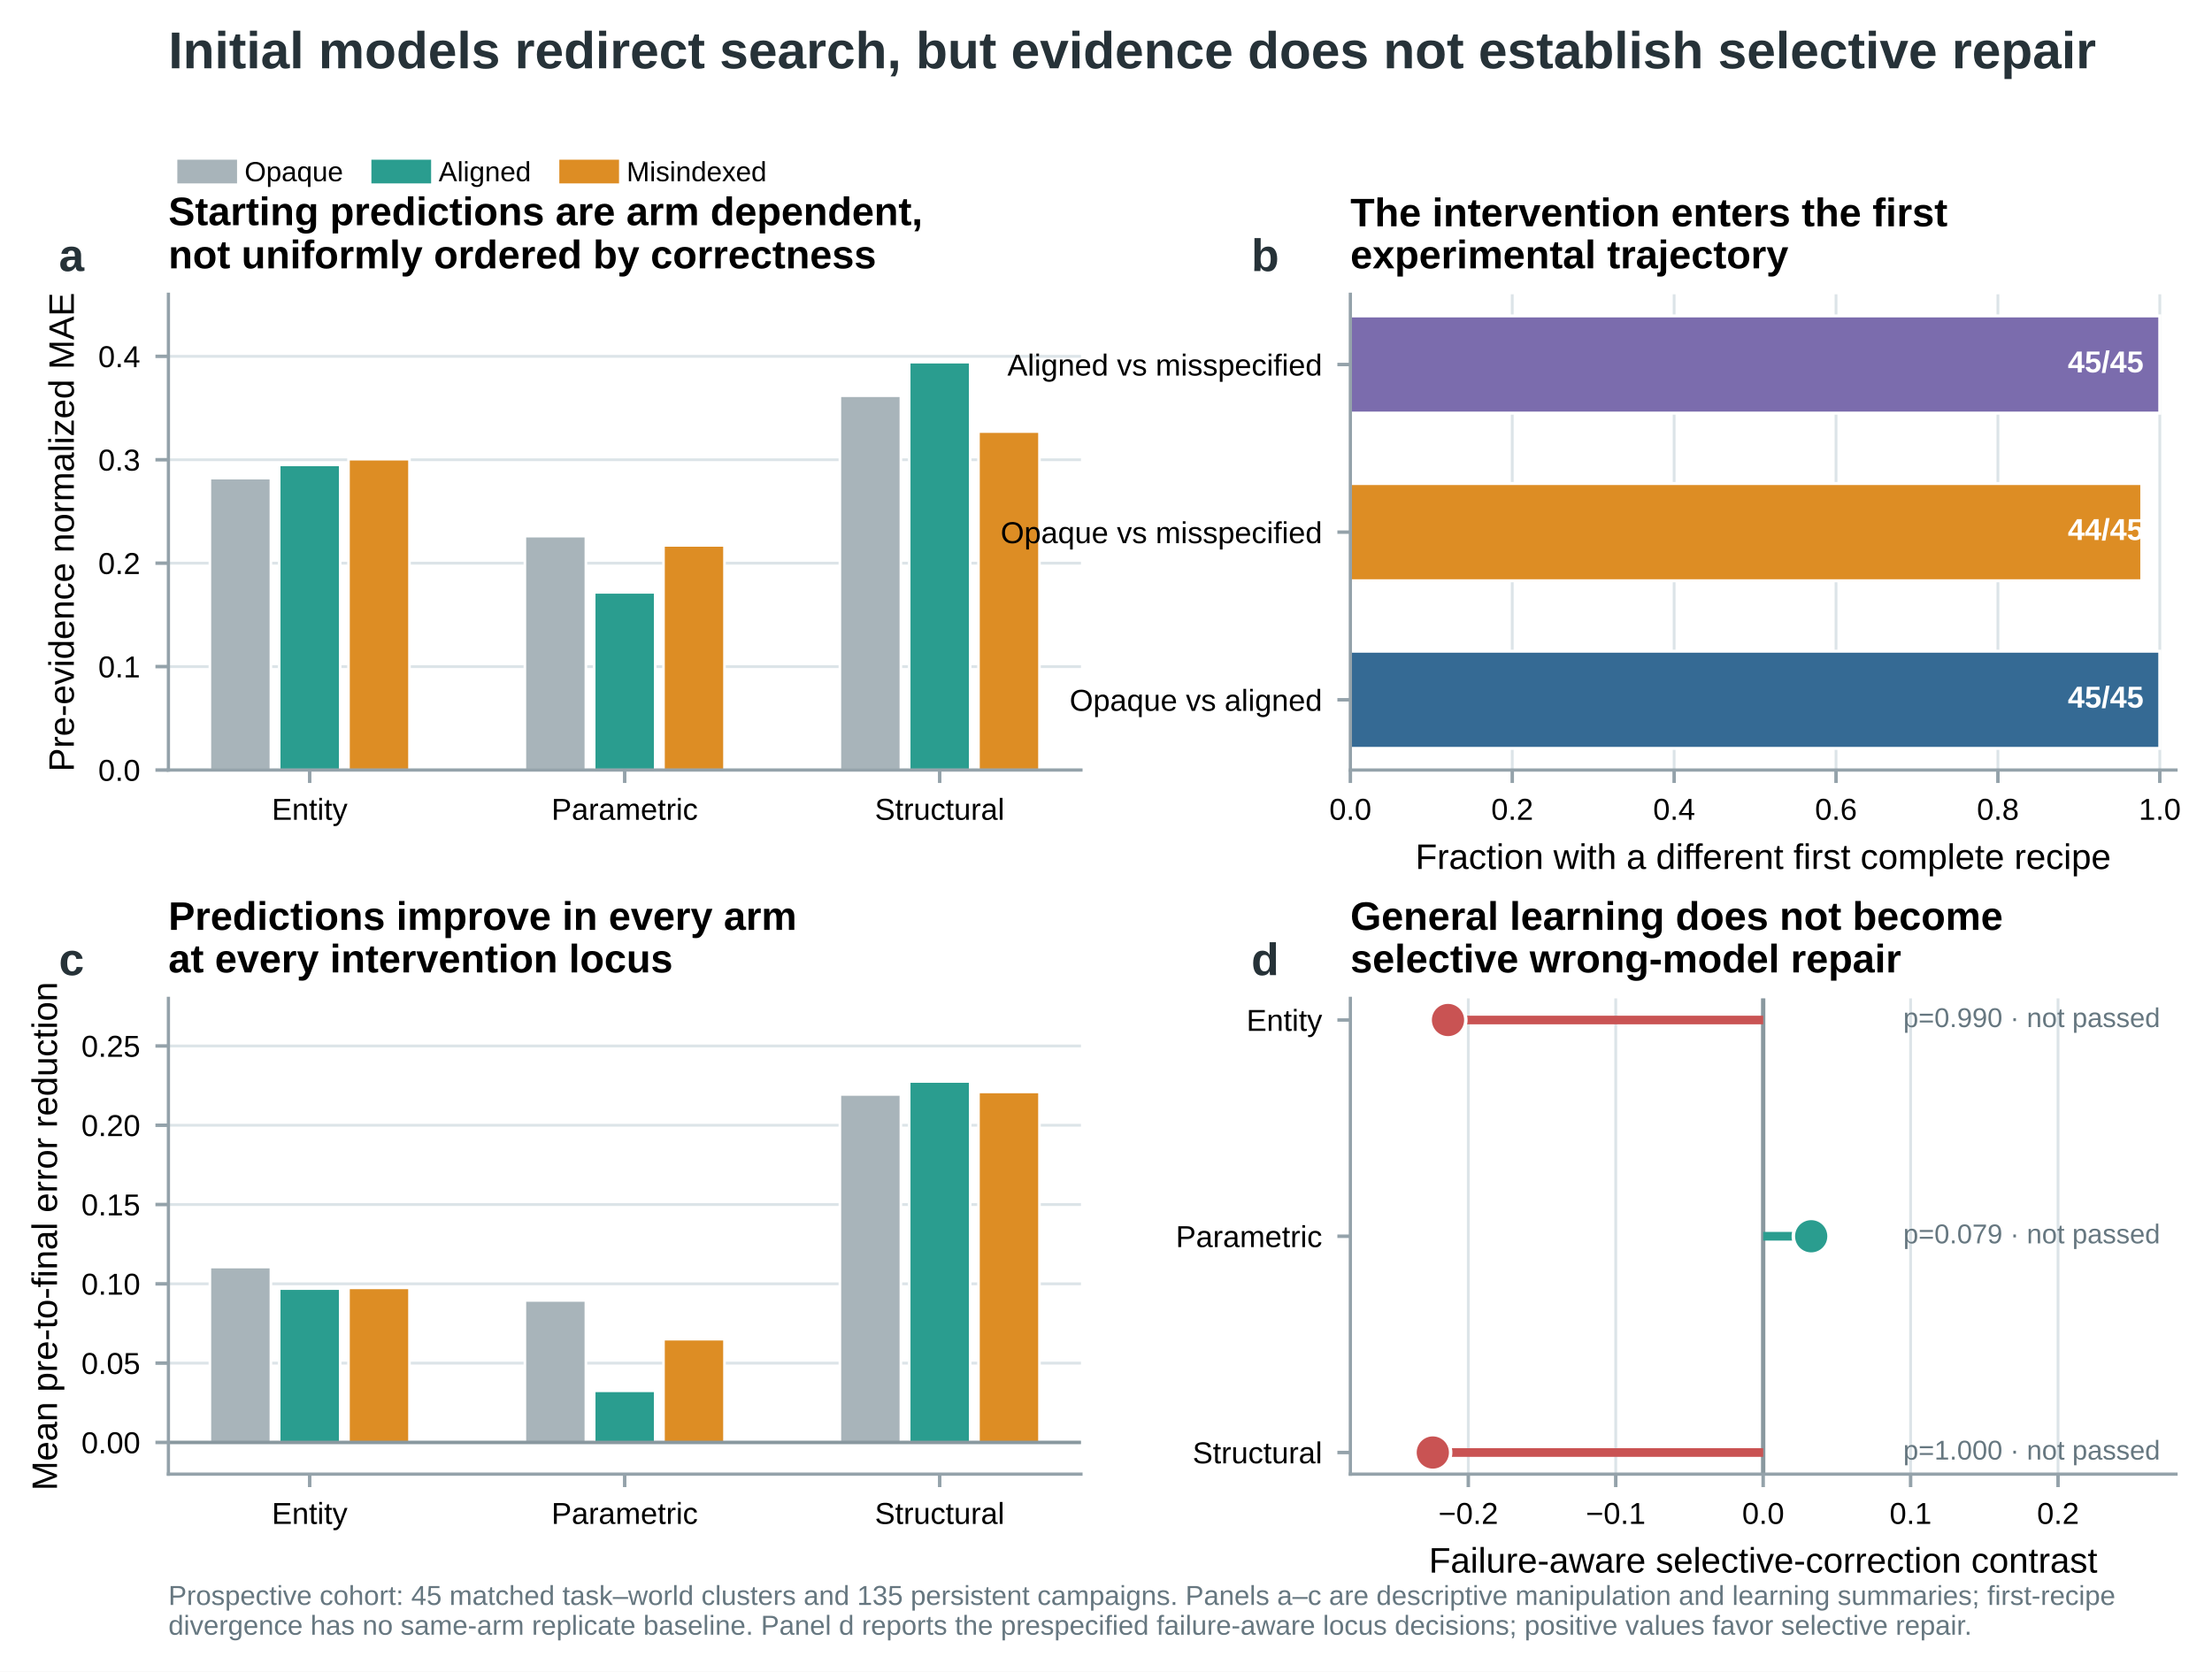
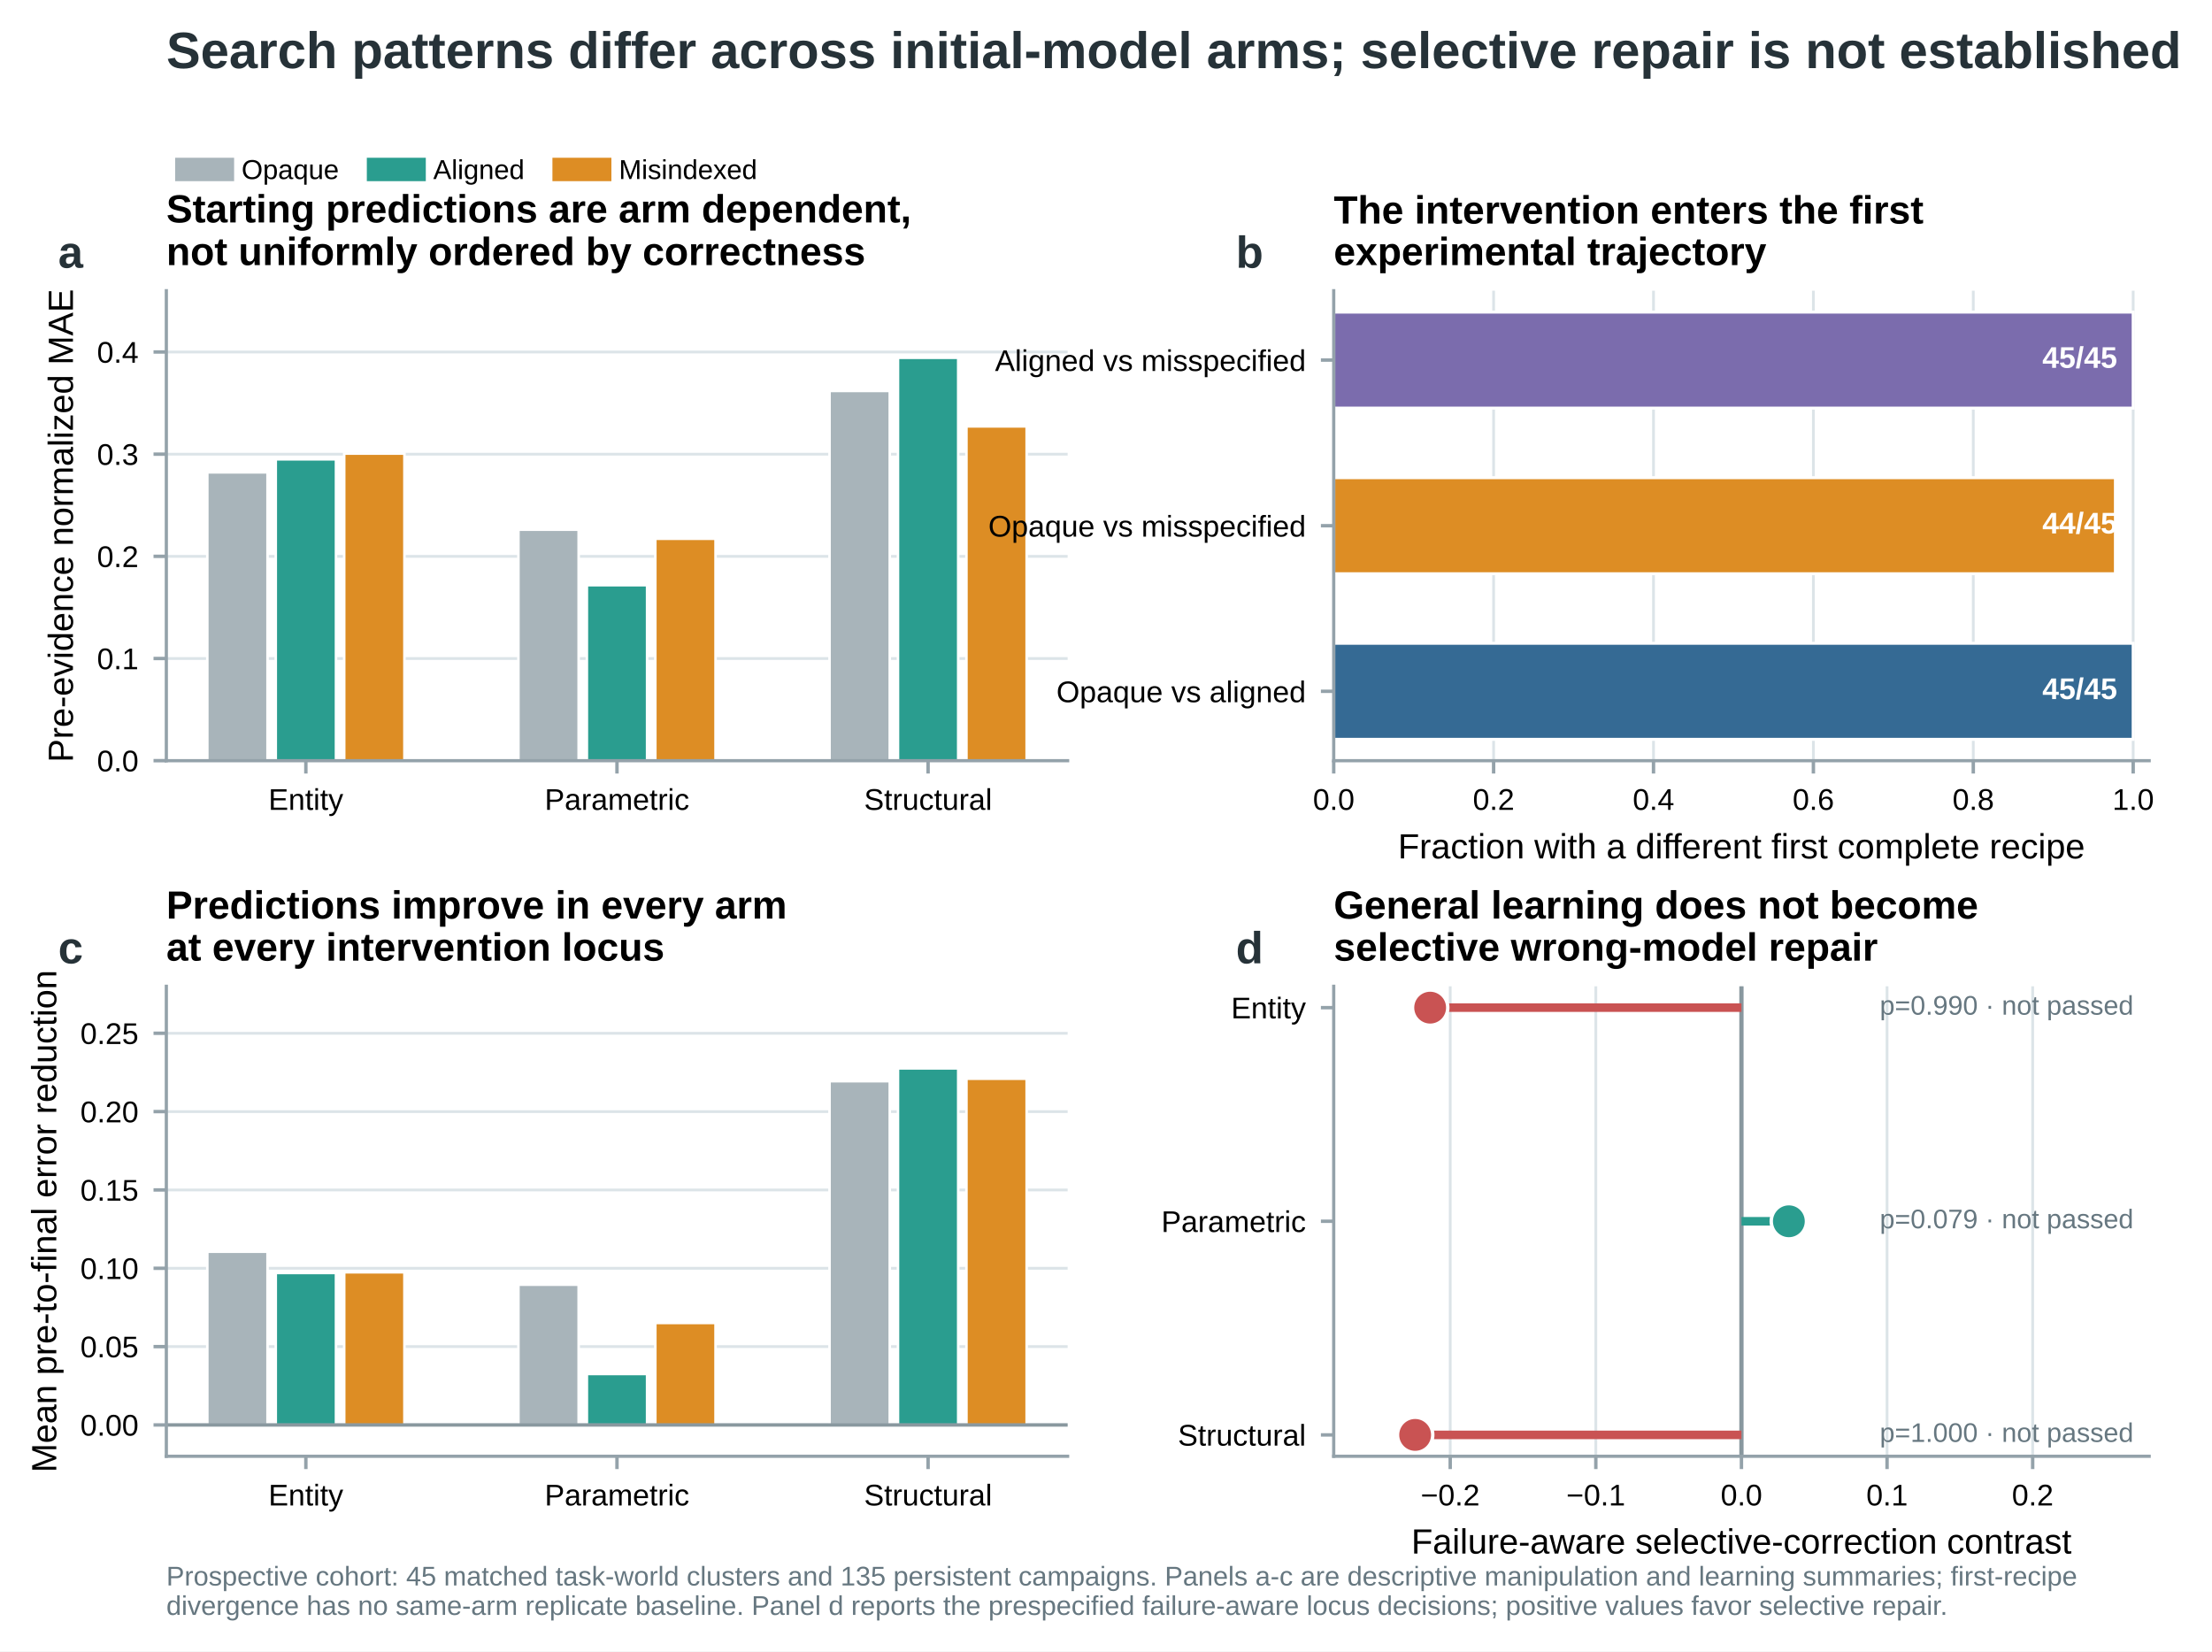
- <svg xmlns="http://www.w3.org/2000/svg" xmlns:xlink="http://www.w3.org/1999/xlink" width="511.213pt" height="386.395pt" viewBox="0 0 511.213 386.395" version="1.1">
+ <svg xmlns="http://www.w3.org/2000/svg" xmlns:xlink="http://www.w3.org/1999/xlink" width="517.592pt" height="386.395pt" viewBox="0 0 517.592 386.395" version="1.1">
  <defs>
    <style type="text/css">*{stroke-linejoin: round; stroke-linecap: butt}</style>
  </defs>
  <g id="figure_1">
    <g id="patch_1">
-       <path d="M 0 386.395 L 511.213 386.395 L 511.213 0 L 0 0 z " style="fill: #ffffff" />
+       <path d="M 0 386.395 L 517.592 386.395 L 517.592 0 L 0 0 z " style="fill: #ffffff" />
    </g>
    <g id="axes_1">
      <g id="patch_2">
        <path d="M 38.922 177.989 L 249.816 177.989 L 249.816 68.022 L 38.922 68.022 z " style="fill: #ffffff" />
      </g>
      <g id="matplotlib.axis_1">
        <g id="xtick_1">
          <g id="line2d_1">
            <defs>
              <path id="mb5699b8cd7" d="M 0 0 L 0 3 " style="stroke: #94a2aa; stroke-width: 0.8" />
            </defs>
            <g>
              <use xlink:href="#mb5699b8cd7" x="71.57" y="177.989" style="fill: #94a2aa; stroke: #94a2aa; stroke-width: 0.8" />
            </g>
          </g>
          <g id="text_1">
            <text style="font-size: 7px; font-family: 'Arial', 'Helvetica', 'DejaVu Sans', sans-serif; text-anchor: middle" x="71.57" y="189.499" transform="rotate(-0 71.57045 189.4994)">Entity</text>
          </g>
        </g>
        <g id="xtick_2">
          <g id="line2d_2">
            <g>
              <use xlink:href="#mb5699b8cd7" x="144.369" y="177.989" style="fill: #94a2aa; stroke: #94a2aa; stroke-width: 0.8" />
            </g>
          </g>
          <g id="text_2">
            <text style="font-size: 7px; font-family: 'Arial', 'Helvetica', 'DejaVu Sans', sans-serif; text-anchor: middle" x="144.369" y="189.499" transform="rotate(-0 144.369 189.4994)">Parametric</text>
          </g>
        </g>
        <g id="xtick_3">
          <g id="line2d_3">
            <g>
              <use xlink:href="#mb5699b8cd7" x="217.168" y="177.989" style="fill: #94a2aa; stroke: #94a2aa; stroke-width: 0.8" />
            </g>
          </g>
          <g id="text_3">
            <text style="font-size: 7px; font-family: 'Arial', 'Helvetica', 'DejaVu Sans', sans-serif; text-anchor: middle" x="217.168" y="189.499" transform="rotate(-0 217.1676 189.4994)">Structural</text>
          </g>
        </g>
      </g>
      <g id="matplotlib.axis_2">
        <g id="ytick_1">
          <g id="line2d_4">
            <path d="M 38.922 177.989 L 249.816 177.989 " clip-path="url(#pa6fb1b45cb)" style="fill: none; stroke: #dce4e8; stroke-width: 0.65; stroke-linecap: square" />
          </g>
          <g id="line2d_5">
            <defs>
              <path id="m70a589912c" d="M 0 0 L -3 0 " style="stroke: #94a2aa; stroke-width: 0.8" />
            </defs>
            <g>
              <use xlink:href="#m70a589912c" x="38.922" y="177.989" style="fill: #94a2aa; stroke: #94a2aa; stroke-width: 0.8" />
            </g>
          </g>
          <g id="text_4">
            <text style="font-size: 7px; font-family: 'Arial', 'Helvetica', 'DejaVu Sans', sans-serif; text-anchor: end" x="32.422" y="180.494" transform="rotate(-0 32.42175 180.4942)">0.0</text>
          </g>
        </g>
        <g id="ytick_2">
          <g id="line2d_6">
            <path d="M 38.922 154.083 L 249.816 154.083 " clip-path="url(#pa6fb1b45cb)" style="fill: none; stroke: #dce4e8; stroke-width: 0.65; stroke-linecap: square" />
          </g>
          <g id="line2d_7">
            <g>
              <use xlink:href="#m70a589912c" x="38.922" y="154.083" style="fill: #94a2aa; stroke: #94a2aa; stroke-width: 0.8" />
            </g>
          </g>
          <g id="text_5">
            <text style="font-size: 7px; font-family: 'Arial', 'Helvetica', 'DejaVu Sans', sans-serif; text-anchor: end" x="32.422" y="156.588" transform="rotate(-0 32.42175 156.5883)">0.1</text>
          </g>
        </g>
        <g id="ytick_3">
          <g id="line2d_8">
            <path d="M 38.922 130.177 L 249.816 130.177 " clip-path="url(#pa6fb1b45cb)" style="fill: none; stroke: #dce4e8; stroke-width: 0.65; stroke-linecap: square" />
          </g>
          <g id="line2d_9">
            <g>
              <use xlink:href="#m70a589912c" x="38.922" y="130.177" style="fill: #94a2aa; stroke: #94a2aa; stroke-width: 0.8" />
            </g>
          </g>
          <g id="text_6">
            <text style="font-size: 7px; font-family: 'Arial', 'Helvetica', 'DejaVu Sans', sans-serif; text-anchor: end" x="32.422" y="132.682" transform="rotate(-0 32.42175 132.6825)">0.2</text>
          </g>
        </g>
        <g id="ytick_4">
          <g id="line2d_10">
            <path d="M 38.922 106.271 L 249.816 106.271 " clip-path="url(#pa6fb1b45cb)" style="fill: none; stroke: #dce4e8; stroke-width: 0.65; stroke-linecap: square" />
          </g>
          <g id="line2d_11">
            <g>
              <use xlink:href="#m70a589912c" x="38.922" y="106.271" style="fill: #94a2aa; stroke: #94a2aa; stroke-width: 0.8" />
            </g>
          </g>
          <g id="text_7">
            <text style="font-size: 7px; font-family: 'Arial', 'Helvetica', 'DejaVu Sans', sans-serif; text-anchor: end" x="32.422" y="108.777" transform="rotate(-0 32.42175 108.7766)">0.3</text>
          </g>
        </g>
        <g id="ytick_5">
          <g id="line2d_12">
            <path d="M 38.922 82.366 L 249.816 82.366 " clip-path="url(#pa6fb1b45cb)" style="fill: none; stroke: #dce4e8; stroke-width: 0.65; stroke-linecap: square" />
          </g>
          <g id="line2d_13">
            <g>
              <use xlink:href="#m70a589912c" x="38.922" y="82.366" style="fill: #94a2aa; stroke: #94a2aa; stroke-width: 0.8" />
            </g>
          </g>
          <g id="text_8">
            <text style="font-size: 7px; font-family: 'Arial', 'Helvetica', 'DejaVu Sans', sans-serif; text-anchor: end" x="32.422" y="84.871" transform="rotate(-0 32.42175 84.87075)">0.4</text>
          </g>
        </g>
        <g id="text_9">
          <text style="font-size: 8.2px; font-family: 'Arial', 'Helvetica', 'DejaVu Sans', sans-serif; text-anchor: middle" x="17.062" y="123.005" transform="rotate(-90 17.062 123.0055)">Pre-evidence normalized MAE</text>
        </g>
      </g>
      <g id="patch_3">
        <path d="M 48.508 177.989 L 62.602 177.989 L 62.602 110.52 L 48.508 110.52 z " clip-path="url(#pa6fb1b45cb)" style="fill: #a8b4ba; stroke: #ffffff; stroke-width: 0.6; stroke-linejoin: miter" />
      </g>
      <g id="patch_4">
        <path d="M 121.306 177.989 L 135.4 177.989 L 135.4 123.935 L 121.306 123.935 z " clip-path="url(#pa6fb1b45cb)" style="fill: #a8b4ba; stroke: #ffffff; stroke-width: 0.6; stroke-linejoin: miter" />
      </g>
      <g id="patch_5">
        <path d="M 194.105 177.989 L 208.199 177.989 L 208.199 91.477 L 194.105 91.477 z " clip-path="url(#pa6fb1b45cb)" style="fill: #a8b4ba; stroke: #ffffff; stroke-width: 0.6; stroke-linejoin: miter" />
      </g>
      <g id="patch_6">
        <path d="M 64.524 177.989 L 78.617 177.989 L 78.617 107.466 L 64.524 107.466 z " clip-path="url(#pa6fb1b45cb)" style="fill: #2a9d8f; stroke: #ffffff; stroke-width: 0.6; stroke-linejoin: miter" />
      </g>
      <g id="patch_7">
        <path d="M 137.322 177.989 L 151.416 177.989 L 151.416 136.921 L 137.322 136.921 z " clip-path="url(#pa6fb1b45cb)" style="fill: #2a9d8f; stroke: #ffffff; stroke-width: 0.6; stroke-linejoin: miter" />
      </g>
      <g id="patch_8">
        <path d="M 210.121 177.989 L 224.214 177.989 L 224.214 83.719 L 210.121 83.719 z " clip-path="url(#pa6fb1b45cb)" style="fill: #2a9d8f; stroke: #ffffff; stroke-width: 0.6; stroke-linejoin: miter" />
      </g>
      <g id="patch_9">
        <path d="M 80.539 177.989 L 94.633 177.989 L 94.633 106.137 L 80.539 106.137 z " clip-path="url(#pa6fb1b45cb)" style="fill: #dd8d24; stroke: #ffffff; stroke-width: 0.6; stroke-linejoin: miter" />
      </g>
      <g id="patch_10">
        <path d="M 153.338 177.989 L 167.432 177.989 L 167.432 126.068 L 153.338 126.068 z " clip-path="url(#pa6fb1b45cb)" style="fill: #dd8d24; stroke: #ffffff; stroke-width: 0.6; stroke-linejoin: miter" />
      </g>
      <g id="patch_11">
        <path d="M 226.136 177.989 L 240.23 177.989 L 240.23 99.763 L 226.136 99.763 z " clip-path="url(#pa6fb1b45cb)" style="fill: #dd8d24; stroke: #ffffff; stroke-width: 0.6; stroke-linejoin: miter" />
      </g>
      <g id="patch_12">
        <path d="M 38.922 177.989 L 38.922 68.022 " style="fill: none; stroke: #94a2aa; stroke-width: 0.75; stroke-linejoin: miter; stroke-linecap: square" />
      </g>
      <g id="patch_13">
        <path d="M 38.922 177.989 L 249.816 177.989 " style="fill: none; stroke: #94a2aa; stroke-width: 0.75; stroke-linejoin: miter; stroke-linecap: square" />
      </g>
      <g id="text_10">
        <text style="font-weight: 700; font-size: 10.5px; font-family: 'Arial', 'Helvetica', 'DejaVu Sans', sans-serif; text-anchor: start; fill: #263238" x="13.614" y="62.651" transform="rotate(-0 13.6144 62.65088)">a</text>
      </g>
      <g id="text_11">
        <text style="font-weight: 700; font-size: 9.2px; font-family: 'Arial', 'Helvetica', 'DejaVu Sans', sans-serif" transform="translate(38.92175 52.04891)">Starting predictions are arm dependent,</text>
        <text style="font-weight: 700; font-size: 9.2px; font-family: 'Arial', 'Helvetica', 'DejaVu Sans', sans-serif" transform="translate(38.92175 62.022)">not uniformly ordered by correctness</text>
      </g>
    </g>
    <g id="axes_2">
      <g id="patch_14">
        <path d="M 312.08 177.989 L 502.89 177.989 L 502.89 68.022 L 312.08 68.022 z " style="fill: #ffffff" />
      </g>
      <g id="matplotlib.axis_3">
        <g id="xtick_4">
          <g id="line2d_14">
            <path d="M 312.08 177.989 L 312.08 68.022 " clip-path="url(#p4cb299db7b)" style="fill: none; stroke: #dce4e8; stroke-width: 0.65; stroke-linecap: square" />
          </g>
          <g id="line2d_15">
            <g>
              <use xlink:href="#mb5699b8cd7" x="312.08" y="177.989" style="fill: #94a2aa; stroke: #94a2aa; stroke-width: 0.8" />
            </g>
          </g>
          <g id="text_12">
            <text style="font-size: 7px; font-family: 'Arial', 'Helvetica', 'DejaVu Sans', sans-serif; text-anchor: middle" x="312.08" y="189.499" transform="rotate(-0 312.0804 189.4994)">0.0</text>
          </g>
        </g>
        <g id="xtick_5">
          <g id="line2d_16">
            <path d="M 349.494 177.989 L 349.494 68.022 " clip-path="url(#p4cb299db7b)" style="fill: none; stroke: #dce4e8; stroke-width: 0.65; stroke-linecap: square" />
          </g>
          <g id="line2d_17">
            <g>
              <use xlink:href="#mb5699b8cd7" x="349.494" y="177.989" style="fill: #94a2aa; stroke: #94a2aa; stroke-width: 0.8" />
            </g>
          </g>
          <g id="text_13">
            <text style="font-size: 7px; font-family: 'Arial', 'Helvetica', 'DejaVu Sans', sans-serif; text-anchor: middle" x="349.494" y="189.499" transform="rotate(-0 349.494 189.4994)">0.2</text>
          </g>
        </g>
        <g id="xtick_6">
          <g id="line2d_18">
            <path d="M 386.908 177.989 L 386.908 68.022 " clip-path="url(#p4cb299db7b)" style="fill: none; stroke: #dce4e8; stroke-width: 0.65; stroke-linecap: square" />
          </g>
          <g id="line2d_19">
            <g>
              <use xlink:href="#mb5699b8cd7" x="386.908" y="177.989" style="fill: #94a2aa; stroke: #94a2aa; stroke-width: 0.8" />
            </g>
          </g>
          <g id="text_14">
            <text style="font-size: 7px; font-family: 'Arial', 'Helvetica', 'DejaVu Sans', sans-serif; text-anchor: middle" x="386.908" y="189.499" transform="rotate(-0 386.9076 189.4994)">0.4</text>
          </g>
        </g>
        <g id="xtick_7">
          <g id="line2d_20">
            <path d="M 424.321 177.989 L 424.321 68.022 " clip-path="url(#p4cb299db7b)" style="fill: none; stroke: #dce4e8; stroke-width: 0.65; stroke-linecap: square" />
          </g>
          <g id="line2d_21">
            <g>
              <use xlink:href="#mb5699b8cd7" x="424.321" y="177.989" style="fill: #94a2aa; stroke: #94a2aa; stroke-width: 0.8" />
            </g>
          </g>
          <g id="text_15">
            <text style="font-size: 7px; font-family: 'Arial', 'Helvetica', 'DejaVu Sans', sans-serif; text-anchor: middle" x="424.321" y="189.499" transform="rotate(-0 424.3212 189.4994)">0.6</text>
          </g>
        </g>
        <g id="xtick_8">
          <g id="line2d_22">
            <path d="M 461.735 177.989 L 461.735 68.022 " clip-path="url(#p4cb299db7b)" style="fill: none; stroke: #dce4e8; stroke-width: 0.65; stroke-linecap: square" />
          </g>
          <g id="line2d_23">
            <g>
              <use xlink:href="#mb5699b8cd7" x="461.735" y="177.989" style="fill: #94a2aa; stroke: #94a2aa; stroke-width: 0.8" />
            </g>
          </g>
          <g id="text_16">
            <text style="font-size: 7px; font-family: 'Arial', 'Helvetica', 'DejaVu Sans', sans-serif; text-anchor: middle" x="461.735" y="189.499" transform="rotate(-0 461.7348 189.4994)">0.8</text>
          </g>
        </g>
        <g id="xtick_9">
          <g id="line2d_24">
            <path d="M 499.148 177.989 L 499.148 68.022 " clip-path="url(#p4cb299db7b)" style="fill: none; stroke: #dce4e8; stroke-width: 0.65; stroke-linecap: square" />
          </g>
          <g id="line2d_25">
            <g>
              <use xlink:href="#mb5699b8cd7" x="499.148" y="177.989" style="fill: #94a2aa; stroke: #94a2aa; stroke-width: 0.8" />
            </g>
          </g>
          <g id="text_17">
            <text style="font-size: 7px; font-family: 'Arial', 'Helvetica', 'DejaVu Sans', sans-serif; text-anchor: middle" x="499.148" y="189.499" transform="rotate(-0 499.1484 189.4994)">1.0</text>
          </g>
        </g>
        <g id="text_18">
          <text style="font-size: 8.2px; font-family: 'Arial', 'Helvetica', 'DejaVu Sans', sans-serif; text-anchor: middle" x="407.485" y="200.86" transform="rotate(-0 407.4851 200.86)">Fraction with a different first complete recipe</text>
        </g>
      </g>
      <g id="matplotlib.axis_4">
        <g id="ytick_6">
          <g id="line2d_26">
            <g>
              <use xlink:href="#m70a589912c" x="312.08" y="161.754" style="fill: #94a2aa; stroke: #94a2aa; stroke-width: 0.8" />
            </g>
          </g>
          <g id="text_19">
            <text style="font-size: 7px; font-family: 'Arial', 'Helvetica', 'DejaVu Sans', sans-serif; text-anchor: end" x="305.58" y="164.304" transform="rotate(-0 305.5804 164.3036)">Opaque vs aligned</text>
          </g>
        </g>
        <g id="ytick_7">
          <g id="line2d_27">
            <g>
              <use xlink:href="#m70a589912c" x="312.08" y="123.005" style="fill: #94a2aa; stroke: #94a2aa; stroke-width: 0.8" />
            </g>
          </g>
          <g id="text_20">
            <text style="font-size: 7px; font-family: 'Arial', 'Helvetica', 'DejaVu Sans', sans-serif; text-anchor: end" x="305.58" y="125.556" transform="rotate(-0 305.5804 125.5555)">Opaque vs misspecified</text>
          </g>
        </g>
        <g id="ytick_8">
          <g id="line2d_28">
            <g>
              <use xlink:href="#m70a589912c" x="312.08" y="84.257" style="fill: #94a2aa; stroke: #94a2aa; stroke-width: 0.8" />
            </g>
          </g>
          <g id="text_21">
            <text style="font-size: 7px; font-family: 'Arial', 'Helvetica', 'DejaVu Sans', sans-serif; text-anchor: end" x="305.58" y="86.805" transform="rotate(-0 305.5804 86.80532)">Aligned vs misspecified</text>
          </g>
        </g>
      </g>
      <g id="patch_15">
        <path d="M 312.08 172.99 L 499.148 172.99 L 499.148 150.517 L 312.08 150.517 z " clip-path="url(#p4cb299db7b)" style="fill: #356a94; stroke: #ffffff; stroke-width: 0.7; stroke-linejoin: miter" />
      </g>
      <g id="patch_16">
        <path d="M 312.08 134.242 L 494.991 134.242 L 494.991 111.769 L 312.08 111.769 z " clip-path="url(#p4cb299db7b)" style="fill: #dd8d24; stroke: #ffffff; stroke-width: 0.7; stroke-linejoin: miter" />
      </g>
      <g id="patch_17">
        <path d="M 312.08 95.494 L 499.148 95.494 L 499.148 73.02 L 312.08 73.02 z " clip-path="url(#p4cb299db7b)" style="fill: #7b6cad; stroke: #ffffff; stroke-width: 0.7; stroke-linejoin: miter" />
      </g>
      <g id="patch_18">
        <path d="M 312.08 177.989 L 312.08 68.022 " style="fill: none; stroke: #94a2aa; stroke-width: 0.75; stroke-linejoin: miter; stroke-linecap: square" />
      </g>
      <g id="patch_19">
        <path d="M 312.08 177.989 L 502.89 177.989 " style="fill: none; stroke: #94a2aa; stroke-width: 0.75; stroke-linejoin: miter; stroke-linecap: square" />
      </g>
      <g id="text_22">
        <text style="font-weight: 700; font-size: 7px; font-family: 'Arial', 'Helvetica', 'DejaVu Sans', sans-serif; text-anchor: end; fill: #ffffff" x="495.407" y="163.568" transform="rotate(-0 495.407 163.568)">45/45</text>
      </g>
      <g id="text_23">
        <text style="font-weight: 700; font-size: 7px; font-family: 'Arial', 'Helvetica', 'DejaVu Sans', sans-serif; text-anchor: end; fill: #ffffff" x="495.407" y="124.82" transform="rotate(-0 495.407 124.82)">44/45</text>
      </g>
      <g id="text_24">
        <text style="font-weight: 700; font-size: 7px; font-family: 'Arial', 'Helvetica', 'DejaVu Sans', sans-serif; text-anchor: end; fill: #ffffff" x="495.407" y="86.072" transform="rotate(-0 495.407 86.07196)">45/45</text>
      </g>
      <g id="text_25">
        <text style="font-weight: 700; font-size: 10.5px; font-family: 'Arial', 'Helvetica', 'DejaVu Sans', sans-serif; text-anchor: start; fill: #263238" x="289.183" y="62.651" transform="rotate(-0 289.1833 62.65088)">b</text>
      </g>
      <g id="text_26">
        <text style="font-weight: 700; font-size: 9.2px; font-family: 'Arial', 'Helvetica', 'DejaVu Sans', sans-serif" transform="translate(312.0804 52.30421)">The intervention enters the first</text>
        <text style="font-weight: 700; font-size: 9.2px; font-family: 'Arial', 'Helvetica', 'DejaVu Sans', sans-serif" transform="translate(312.0804 62.022)">experimental trajectory</text>
      </g>
    </g>
    <g id="axes_3">
      <g id="patch_20">
        <path d="M 38.922 340.74 L 249.816 340.74 L 249.816 230.773 L 38.922 230.773 z " style="fill: #ffffff" />
      </g>
      <g id="matplotlib.axis_5">
        <g id="xtick_10">
          <g id="line2d_29">
            <g>
              <use xlink:href="#mb5699b8cd7" x="71.57" y="340.74" style="fill: #94a2aa; stroke: #94a2aa; stroke-width: 0.8" />
            </g>
          </g>
          <g id="text_27">
            <text style="font-size: 7px; font-family: 'Arial', 'Helvetica', 'DejaVu Sans', sans-serif; text-anchor: middle" x="71.57" y="352.25" transform="rotate(-0 71.57045 352.2505)">Entity</text>
          </g>
        </g>
        <g id="xtick_11">
          <g id="line2d_30">
            <g>
              <use xlink:href="#mb5699b8cd7" x="144.369" y="340.74" style="fill: #94a2aa; stroke: #94a2aa; stroke-width: 0.8" />
            </g>
          </g>
          <g id="text_28">
            <text style="font-size: 7px; font-family: 'Arial', 'Helvetica', 'DejaVu Sans', sans-serif; text-anchor: middle" x="144.369" y="352.25" transform="rotate(-0 144.369 352.2505)">Parametric</text>
          </g>
        </g>
        <g id="xtick_12">
          <g id="line2d_31">
            <g>
              <use xlink:href="#mb5699b8cd7" x="217.168" y="340.74" style="fill: #94a2aa; stroke: #94a2aa; stroke-width: 0.8" />
            </g>
          </g>
          <g id="text_29">
            <text style="font-size: 7px; font-family: 'Arial', 'Helvetica', 'DejaVu Sans', sans-serif; text-anchor: middle" x="217.168" y="352.25" transform="rotate(-0 217.1676 352.2505)">Structural</text>
          </g>
        </g>
      </g>
      <g id="matplotlib.axis_6">
        <g id="ytick_9">
          <g id="line2d_32">
            <path d="M 38.922 333.409 L 249.816 333.409 " clip-path="url(#p808394f09f)" style="fill: none; stroke: #dce4e8; stroke-width: 0.65; stroke-linecap: square" />
          </g>
          <g id="line2d_33">
            <g>
              <use xlink:href="#m70a589912c" x="38.922" y="333.409" style="fill: #94a2aa; stroke: #94a2aa; stroke-width: 0.8" />
            </g>
          </g>
          <g id="text_30">
            <text style="font-size: 7px; font-family: 'Arial', 'Helvetica', 'DejaVu Sans', sans-serif; text-anchor: end" x="32.422" y="335.914" transform="rotate(-0 32.42175 335.9141)">0.00</text>
          </g>
        </g>
        <g id="ytick_10">
          <g id="line2d_34">
            <path d="M 38.922 315.081 L 249.816 315.081 " clip-path="url(#p808394f09f)" style="fill: none; stroke: #dce4e8; stroke-width: 0.65; stroke-linecap: square" />
          </g>
          <g id="line2d_35">
            <g>
              <use xlink:href="#m70a589912c" x="38.922" y="315.081" style="fill: #94a2aa; stroke: #94a2aa; stroke-width: 0.8" />
            </g>
          </g>
          <g id="text_31">
            <text style="font-size: 7px; font-family: 'Arial', 'Helvetica', 'DejaVu Sans', sans-serif; text-anchor: end" x="32.422" y="317.586" transform="rotate(-0 32.42175 317.5863)">0.05</text>
          </g>
        </g>
        <g id="ytick_11">
          <g id="line2d_36">
            <path d="M 38.922 296.753 L 249.816 296.753 " clip-path="url(#p808394f09f)" style="fill: none; stroke: #dce4e8; stroke-width: 0.65; stroke-linecap: square" />
          </g>
          <g id="line2d_37">
            <g>
              <use xlink:href="#m70a589912c" x="38.922" y="296.753" style="fill: #94a2aa; stroke: #94a2aa; stroke-width: 0.8" />
            </g>
          </g>
          <g id="text_32">
            <text style="font-size: 7px; font-family: 'Arial', 'Helvetica', 'DejaVu Sans', sans-serif; text-anchor: end" x="32.422" y="299.258" transform="rotate(-0 32.42175 299.2585)">0.10</text>
          </g>
        </g>
        <g id="ytick_12">
          <g id="line2d_38">
            <path d="M 38.922 278.425 L 249.816 278.425 " clip-path="url(#p808394f09f)" style="fill: none; stroke: #dce4e8; stroke-width: 0.65; stroke-linecap: square" />
          </g>
          <g id="line2d_39">
            <g>
              <use xlink:href="#m70a589912c" x="38.922" y="278.425" style="fill: #94a2aa; stroke: #94a2aa; stroke-width: 0.8" />
            </g>
          </g>
          <g id="text_33">
            <text style="font-size: 7px; font-family: 'Arial', 'Helvetica', 'DejaVu Sans', sans-serif; text-anchor: end" x="32.422" y="280.931" transform="rotate(-0 32.42175 280.9306)">0.15</text>
          </g>
        </g>
        <g id="ytick_13">
          <g id="line2d_40">
            <path d="M 38.922 260.098 L 249.816 260.098 " clip-path="url(#p808394f09f)" style="fill: none; stroke: #dce4e8; stroke-width: 0.65; stroke-linecap: square" />
          </g>
          <g id="line2d_41">
            <g>
              <use xlink:href="#m70a589912c" x="38.922" y="260.098" style="fill: #94a2aa; stroke: #94a2aa; stroke-width: 0.8" />
            </g>
          </g>
          <g id="text_34">
            <text style="font-size: 7px; font-family: 'Arial', 'Helvetica', 'DejaVu Sans', sans-serif; text-anchor: end" x="32.422" y="262.603" transform="rotate(-0 32.42175 262.6028)">0.20</text>
          </g>
        </g>
        <g id="ytick_14">
          <g id="line2d_42">
            <path d="M 38.922 241.77 L 249.816 241.77 " clip-path="url(#p808394f09f)" style="fill: none; stroke: #dce4e8; stroke-width: 0.65; stroke-linecap: square" />
          </g>
          <g id="line2d_43">
            <g>
              <use xlink:href="#m70a589912c" x="38.922" y="241.77" style="fill: #94a2aa; stroke: #94a2aa; stroke-width: 0.8" />
            </g>
          </g>
          <g id="text_35">
            <text style="font-size: 7px; font-family: 'Arial', 'Helvetica', 'DejaVu Sans', sans-serif; text-anchor: end" x="32.422" y="244.275" transform="rotate(-0 32.42175 244.275)">0.25</text>
          </g>
        </g>
        <g id="text_36">
          <text style="font-size: 8.2px; font-family: 'Arial', 'Helvetica', 'DejaVu Sans', sans-serif; text-anchor: middle" x="13.169" y="285.757" transform="rotate(-90 13.16934 285.7565)">Mean pre-to-final error reduction</text>
        </g>
      </g>
      <g id="patch_21">
        <path d="M 48.508 333.409 L 62.602 333.409 L 62.602 292.878 L 48.508 292.878 z " clip-path="url(#p808394f09f)" style="fill: #a8b4ba; stroke: #ffffff; stroke-width: 0.6; stroke-linejoin: miter" />
      </g>
      <g id="patch_22">
        <path d="M 121.306 333.409 L 135.4 333.409 L 135.4 300.594 L 121.306 300.594 z " clip-path="url(#p808394f09f)" style="fill: #a8b4ba; stroke: #ffffff; stroke-width: 0.6; stroke-linejoin: miter" />
      </g>
      <g id="patch_23">
        <path d="M 194.105 333.409 L 208.199 333.409 L 208.199 252.98 L 194.105 252.98 z " clip-path="url(#p808394f09f)" style="fill: #a8b4ba; stroke: #ffffff; stroke-width: 0.6; stroke-linejoin: miter" />
      </g>
      <g id="patch_24">
        <path d="M 64.524 333.409 L 78.617 333.409 L 78.617 297.853 L 64.524 297.853 z " clip-path="url(#p808394f09f)" style="fill: #2a9d8f; stroke: #ffffff; stroke-width: 0.6; stroke-linejoin: miter" />
      </g>
      <g id="patch_25">
        <path d="M 137.322 333.409 L 151.416 333.409 L 151.416 321.485 L 137.322 321.485 z " clip-path="url(#p808394f09f)" style="fill: #2a9d8f; stroke: #ffffff; stroke-width: 0.6; stroke-linejoin: miter" />
      </g>
      <g id="patch_26">
        <path d="M 210.121 333.409 L 224.214 333.409 L 224.214 249.982 L 210.121 249.982 z " clip-path="url(#p808394f09f)" style="fill: #2a9d8f; stroke: #ffffff; stroke-width: 0.6; stroke-linejoin: miter" />
      </g>
      <g id="patch_27">
        <path d="M 80.539 333.409 L 94.633 333.409 L 94.633 297.689 L 80.539 297.689 z " clip-path="url(#p808394f09f)" style="fill: #dd8d24; stroke: #ffffff; stroke-width: 0.6; stroke-linejoin: miter" />
      </g>
      <g id="patch_28">
        <path d="M 153.338 333.409 L 167.432 333.409 L 167.432 309.55 L 153.338 309.55 z " clip-path="url(#p808394f09f)" style="fill: #dd8d24; stroke: #ffffff; stroke-width: 0.6; stroke-linejoin: miter" />
      </g>
      <g id="patch_29">
        <path d="M 226.136 333.409 L 240.23 333.409 L 240.23 252.402 L 226.136 252.402 z " clip-path="url(#p808394f09f)" style="fill: #dd8d24; stroke: #ffffff; stroke-width: 0.6; stroke-linejoin: miter" />
      </g>
      <g id="line2d_44">
        <path d="M 38.922 333.409 L 249.816 333.409 " clip-path="url(#p808394f09f)" style="fill: none; stroke: #89989f; stroke-width: 0.8; stroke-linecap: square" />
      </g>
      <g id="patch_30">
        <path d="M 38.922 340.74 L 38.922 230.773 " style="fill: none; stroke: #94a2aa; stroke-width: 0.75; stroke-linejoin: miter; stroke-linecap: square" />
      </g>
      <g id="patch_31">
        <path d="M 38.922 340.74 L 249.816 340.74 " style="fill: none; stroke: #94a2aa; stroke-width: 0.75; stroke-linejoin: miter; stroke-linecap: square" />
      </g>
      <g id="text_37">
        <text style="font-weight: 700; font-size: 10.5px; font-family: 'Arial', 'Helvetica', 'DejaVu Sans', sans-serif; text-anchor: start; fill: #263238" x="13.614" y="225.402" transform="rotate(-0 13.6144 225.4019)">c</text>
      </g>
      <g id="text_38">
        <text style="font-weight: 700; font-size: 9.2px; font-family: 'Arial', 'Helvetica', 'DejaVu Sans', sans-serif" transform="translate(38.92175 214.9345)">Predictions improve in every arm</text>
        <text style="font-weight: 700; font-size: 9.2px; font-family: 'Arial', 'Helvetica', 'DejaVu Sans', sans-serif" transform="translate(38.92175 224.7731)">at every intervention locus</text>
      </g>
    </g>
    <g id="axes_4">
      <g id="patch_32">
        <path d="M 312.08 340.74 L 502.89 340.74 L 502.89 230.773 L 312.08 230.773 z " style="fill: #ffffff" />
      </g>
      <g id="matplotlib.axis_7">
        <g id="xtick_13">
          <g id="line2d_45">
            <path d="M 339.339 340.74 L 339.339 230.773 " clip-path="url(#pe2b8274592)" style="fill: none; stroke: #dce4e8; stroke-width: 0.65; stroke-linecap: square" />
          </g>
          <g id="line2d_46">
            <g>
              <use xlink:href="#mb5699b8cd7" x="339.339" y="340.74" style="fill: #94a2aa; stroke: #94a2aa; stroke-width: 0.8" />
            </g>
          </g>
          <g id="text_39">
            <text style="font-size: 7px; font-family: 'Arial', 'Helvetica', 'DejaVu Sans', sans-serif; text-anchor: middle" x="339.339" y="352.25" transform="rotate(-0 339.3389 352.2505)">−0.2</text>
          </g>
        </g>
        <g id="xtick_14">
          <g id="line2d_47">
            <path d="M 373.412 340.74 L 373.412 230.773 " clip-path="url(#pe2b8274592)" style="fill: none; stroke: #dce4e8; stroke-width: 0.65; stroke-linecap: square" />
          </g>
          <g id="line2d_48">
            <g>
              <use xlink:href="#mb5699b8cd7" x="373.412" y="340.74" style="fill: #94a2aa; stroke: #94a2aa; stroke-width: 0.8" />
            </g>
          </g>
          <g id="text_40">
            <text style="font-size: 7px; font-family: 'Arial', 'Helvetica', 'DejaVu Sans', sans-serif; text-anchor: middle" x="373.412" y="352.25" transform="rotate(-0 373.412 352.2505)">−0.1</text>
          </g>
        </g>
        <g id="xtick_15">
          <g id="line2d_49">
            <path d="M 407.485 340.74 L 407.485 230.773 " clip-path="url(#pe2b8274592)" style="fill: none; stroke: #dce4e8; stroke-width: 0.65; stroke-linecap: square" />
          </g>
          <g id="line2d_50">
            <g>
              <use xlink:href="#mb5699b8cd7" x="407.485" y="340.74" style="fill: #94a2aa; stroke: #94a2aa; stroke-width: 0.8" />
            </g>
          </g>
          <g id="text_41">
            <text style="font-size: 7px; font-family: 'Arial', 'Helvetica', 'DejaVu Sans', sans-serif; text-anchor: middle" x="407.485" y="352.25" transform="rotate(-0 407.4851 352.2505)">0.0</text>
          </g>
        </g>
        <g id="xtick_16">
          <g id="line2d_51">
            <path d="M 441.558 340.74 L 441.558 230.773 " clip-path="url(#pe2b8274592)" style="fill: none; stroke: #dce4e8; stroke-width: 0.65; stroke-linecap: square" />
          </g>
          <g id="line2d_52">
            <g>
              <use xlink:href="#mb5699b8cd7" x="441.558" y="340.74" style="fill: #94a2aa; stroke: #94a2aa; stroke-width: 0.8" />
            </g>
          </g>
          <g id="text_42">
            <text style="font-size: 7px; font-family: 'Arial', 'Helvetica', 'DejaVu Sans', sans-serif; text-anchor: middle" x="441.558" y="352.25" transform="rotate(-0 441.5582 352.2505)">0.1</text>
          </g>
        </g>
        <g id="xtick_17">
          <g id="line2d_53">
            <path d="M 475.631 340.74 L 475.631 230.773 " clip-path="url(#pe2b8274592)" style="fill: none; stroke: #dce4e8; stroke-width: 0.65; stroke-linecap: square" />
          </g>
          <g id="line2d_54">
            <g>
              <use xlink:href="#mb5699b8cd7" x="475.631" y="340.74" style="fill: #94a2aa; stroke: #94a2aa; stroke-width: 0.8" />
            </g>
          </g>
          <g id="text_43">
            <text style="font-size: 7px; font-family: 'Arial', 'Helvetica', 'DejaVu Sans', sans-serif; text-anchor: middle" x="475.631" y="352.25" transform="rotate(-0 475.6313 352.2505)">0.2</text>
          </g>
        </g>
        <g id="text_44">
          <text style="font-size: 8.2px; font-family: 'Arial', 'Helvetica', 'DejaVu Sans', sans-serif; text-anchor: middle" x="407.485" y="363.511" transform="rotate(-0 407.4851 363.5111)">Failure-aware selective-correction contrast</text>
        </g>
      </g>
      <g id="matplotlib.axis_8">
        <g id="ytick_15">
          <g id="line2d_55">
            <g>
              <use xlink:href="#m70a589912c" x="312.08" y="235.772" style="fill: #94a2aa; stroke: #94a2aa; stroke-width: 0.8" />
            </g>
          </g>
          <g id="text_45">
            <text style="font-size: 7px; font-family: 'Arial', 'Helvetica', 'DejaVu Sans', sans-serif; text-anchor: end" x="305.58" y="238.277" transform="rotate(-0 305.5804 238.2768)">Entity</text>
          </g>
        </g>
        <g id="ytick_16">
          <g id="line2d_56">
            <g>
              <use xlink:href="#m70a589912c" x="312.08" y="285.757" style="fill: #94a2aa; stroke: #94a2aa; stroke-width: 0.8" />
            </g>
          </g>
          <g id="text_46">
            <text style="font-size: 7px; font-family: 'Arial', 'Helvetica', 'DejaVu Sans', sans-serif; text-anchor: end" x="305.58" y="288.262" transform="rotate(-0 305.5804 288.2618)">Parametric</text>
          </g>
        </g>
        <g id="ytick_17">
          <g id="line2d_57">
            <g>
              <use xlink:href="#m70a589912c" x="312.08" y="335.742" style="fill: #94a2aa; stroke: #94a2aa; stroke-width: 0.8" />
            </g>
          </g>
          <g id="text_47">
            <text style="font-size: 7px; font-family: 'Arial', 'Helvetica', 'DejaVu Sans', sans-serif; text-anchor: end" x="305.58" y="338.247" transform="rotate(-0 305.5804 338.2467)">Structural</text>
          </g>
        </g>
      </g>
      <g id="line2d_58">
        <path d="M 407.485 340.74 L 407.485 230.773 " clip-path="url(#pe2b8274592)" style="fill: none; stroke: #89989f; stroke-linecap: square" />
      </g>
      <g id="LineCollection_1">
        <path d="M 407.485 235.772 L 334.646 235.772 " clip-path="url(#pe2b8274592)" style="fill: none; stroke: #c95353; stroke-width: 2" />
        <path d="M 407.485 285.757 L 418.579 285.757 " clip-path="url(#pe2b8274592)" style="fill: none; stroke: #2a9d8f; stroke-width: 2" />
        <path d="M 407.485 335.742 L 331.136 335.742 " clip-path="url(#pe2b8274592)" style="fill: none; stroke: #c95353; stroke-width: 2" />
      </g>
      <g id="patch_33">
        <path d="M 312.08 340.74 L 312.08 230.773 " style="fill: none; stroke: #94a2aa; stroke-width: 0.75; stroke-linejoin: miter; stroke-linecap: square" />
      </g>
      <g id="patch_34">
        <path d="M 312.08 340.74 L 502.89 340.74 " style="fill: none; stroke: #94a2aa; stroke-width: 0.75; stroke-linejoin: miter; stroke-linecap: square" />
      </g>
      <g id="PathCollection_1">
        <defs>
          <path id="C0_0_f8ad9bfd83" d="M 0 4.123 C 1.093 4.123 2.142 3.689 2.915 2.915 C 3.689 2.142 4.123 1.093 4.123 -0 C 4.123 -1.093 3.689 -2.142 2.915 -2.915 C 2.142 -3.689 1.093 -4.123 0 -4.123 C -1.093 -4.123 -2.142 -3.689 -2.915 -2.915 C -3.689 -2.142 -4.123 -1.093 -4.123 0 C -4.123 1.093 -3.689 2.142 -2.915 2.915 C -2.142 3.689 -1.093 4.123 0 4.123 z " />
        </defs>
        <g clip-path="url(#pe2b8274592)">
          <use xlink:href="#C0_0_f8ad9bfd83" x="334.646" y="235.772" style="fill: #c95353; stroke: #ffffff; stroke-width: 0.8" />
        </g>
        <g clip-path="url(#pe2b8274592)">
          <use xlink:href="#C0_0_f8ad9bfd83" x="418.579" y="285.757" style="fill: #2a9d8f; stroke: #ffffff; stroke-width: 0.8" />
        </g>
        <g clip-path="url(#pe2b8274592)">
          <use xlink:href="#C0_0_f8ad9bfd83" x="331.136" y="335.742" style="fill: #c95353; stroke: #ffffff; stroke-width: 0.8" />
        </g>
      </g>
      <g id="text_48">
        <text style="font-size: 6.3px; font-family: 'Arial', 'Helvetica', 'DejaVu Sans', sans-serif; text-anchor: start; fill: #667780" x="439.855" y="237.41" transform="rotate(-0 439.8545 237.4096)">p=0.990 · not passed</text>
      </g>
      <g id="text_49">
        <text style="font-size: 6.3px; font-family: 'Arial', 'Helvetica', 'DejaVu Sans', sans-serif; text-anchor: start; fill: #667780" x="439.855" y="287.395" transform="rotate(-0 439.8545 287.3945)">p=0.079 · not passed</text>
      </g>
      <g id="text_50">
        <text style="font-size: 6.3px; font-family: 'Arial', 'Helvetica', 'DejaVu Sans', sans-serif; text-anchor: start; fill: #667780" x="439.855" y="337.38" transform="rotate(-0 439.8545 337.3795)">p=1.000 · not passed</text>
      </g>
      <g id="text_51">
        <text style="font-weight: 700; font-size: 10.5px; font-family: 'Arial', 'Helvetica', 'DejaVu Sans', sans-serif; text-anchor: start; fill: #263238" x="289.183" y="225.402" transform="rotate(-0 289.1833 225.4019)">d</text>
      </g>
      <g id="text_52">
        <text style="font-weight: 700; font-size: 9.2px; font-family: 'Arial', 'Helvetica', 'DejaVu Sans', sans-serif" transform="translate(312.0804 214.9345)">General learning does not become</text>
        <text style="font-weight: 700; font-size: 9.2px; font-family: 'Arial', 'Helvetica', 'DejaVu Sans', sans-serif" transform="translate(312.0804 224.7731)">selective wrong-model repair</text>
      </g>
    </g>
    <g id="text_53">
-       <text style="font-weight: 700; font-size: 12px; font-family: 'Arial', 'Helvetica', 'DejaVu Sans', sans-serif; text-anchor: start; fill: #263238" x="38.922" y="15.789" transform="rotate(-0 38.92175 15.78937)">Initial models redirect search, but evidence does not establish selective repair</text>
+       <text style="font-weight: 700; font-size: 12px; font-family: 'Arial', 'Helvetica', 'DejaVu Sans', sans-serif; text-anchor: start; fill: #263238" x="38.922" y="15.936" transform="rotate(-0 38.92175 15.93562)">Search patterns differ across initial-model arms; selective repair is not established</text>
    </g>
    <g id="text_54">
-       <text style="font-size: 6.35px; font-family: 'Arial', 'Helvetica', 'DejaVu Sans', sans-serif; fill: #667780" transform="translate(38.92175 370.9751)">Prospective cohort: 45 matched task–world clusters and 135 persistent campaigns. Panels a–c are descriptive manipulation and learning summaries; first-recipe</text>
+       <text style="font-size: 6.35px; font-family: 'Arial', 'Helvetica', 'DejaVu Sans', sans-serif; fill: #667780" transform="translate(38.92175 370.9751)">Prospective cohort: 45 matched task-world clusters and 135 persistent campaigns. Panels a-c are descriptive manipulation and learning summaries; first-recipe</text>
      <text style="font-size: 6.35px; font-family: 'Arial', 'Helvetica', 'DejaVu Sans', sans-serif; fill: #667780" transform="translate(38.92175 377.8587)">divergence has no same-arm replicate baseline. Panel d reports the prespecified failure-aware locus decisions; positive values favor selective repair.</text>
    </g>
    <g id="legend_1">
      <g id="patch_35">
        <path d="M 41.482 41.891 L 54.282 41.891 L 54.282 37.411 L 41.482 37.411 z " style="fill: #a8b4ba; stroke: #a8b4ba; stroke-linejoin: miter" />
      </g>
      <g id="text_55">
        <text style="font-size: 6.4px; font-family: 'Arial', 'Helvetica', 'DejaVu Sans', sans-serif; text-anchor: start" x="56.522" y="41.891" transform="rotate(-0 56.52175 41.891)">Opaque</text>
      </g>
      <g id="patch_36">
        <path d="M 86.335 41.891 L 99.135 41.891 L 99.135 37.411 L 86.335 37.411 z " style="fill: #2a9d8f; stroke: #2a9d8f; stroke-linejoin: miter" />
      </g>
      <g id="text_56">
        <text style="font-size: 6.4px; font-family: 'Arial', 'Helvetica', 'DejaVu Sans', sans-serif; text-anchor: start" x="101.375" y="41.891" transform="rotate(-0 101.3748 41.891)">Aligned</text>
      </g>
      <g id="patch_37">
        <path d="M 129.764 41.891 L 142.564 41.891 L 142.564 37.411 L 129.764 37.411 z " style="fill: #dd8d24; stroke: #dd8d24; stroke-linejoin: miter" />
      </g>
      <g id="text_57">
        <text style="font-size: 6.4px; font-family: 'Arial', 'Helvetica', 'DejaVu Sans', sans-serif; text-anchor: start" x="144.804" y="41.891" transform="rotate(-0 144.8038 41.891)">Misindexed</text>
      </g>
    </g>
  </g>
  <defs>
    <clipPath id="pa6fb1b45cb">
      <rect x="38.922" y="68.022" width="210.895" height="109.967" />
    </clipPath>
    <clipPath id="p4cb299db7b">
      <rect x="312.08" y="68.022" width="190.809" height="109.967" />
    </clipPath>
    <clipPath id="p808394f09f">
      <rect x="38.922" y="230.773" width="210.895" height="109.967" />
    </clipPath>
    <clipPath id="pe2b8274592">
      <rect x="312.08" y="230.773" width="190.809" height="109.967" />
    </clipPath>
  </defs>
</svg>
